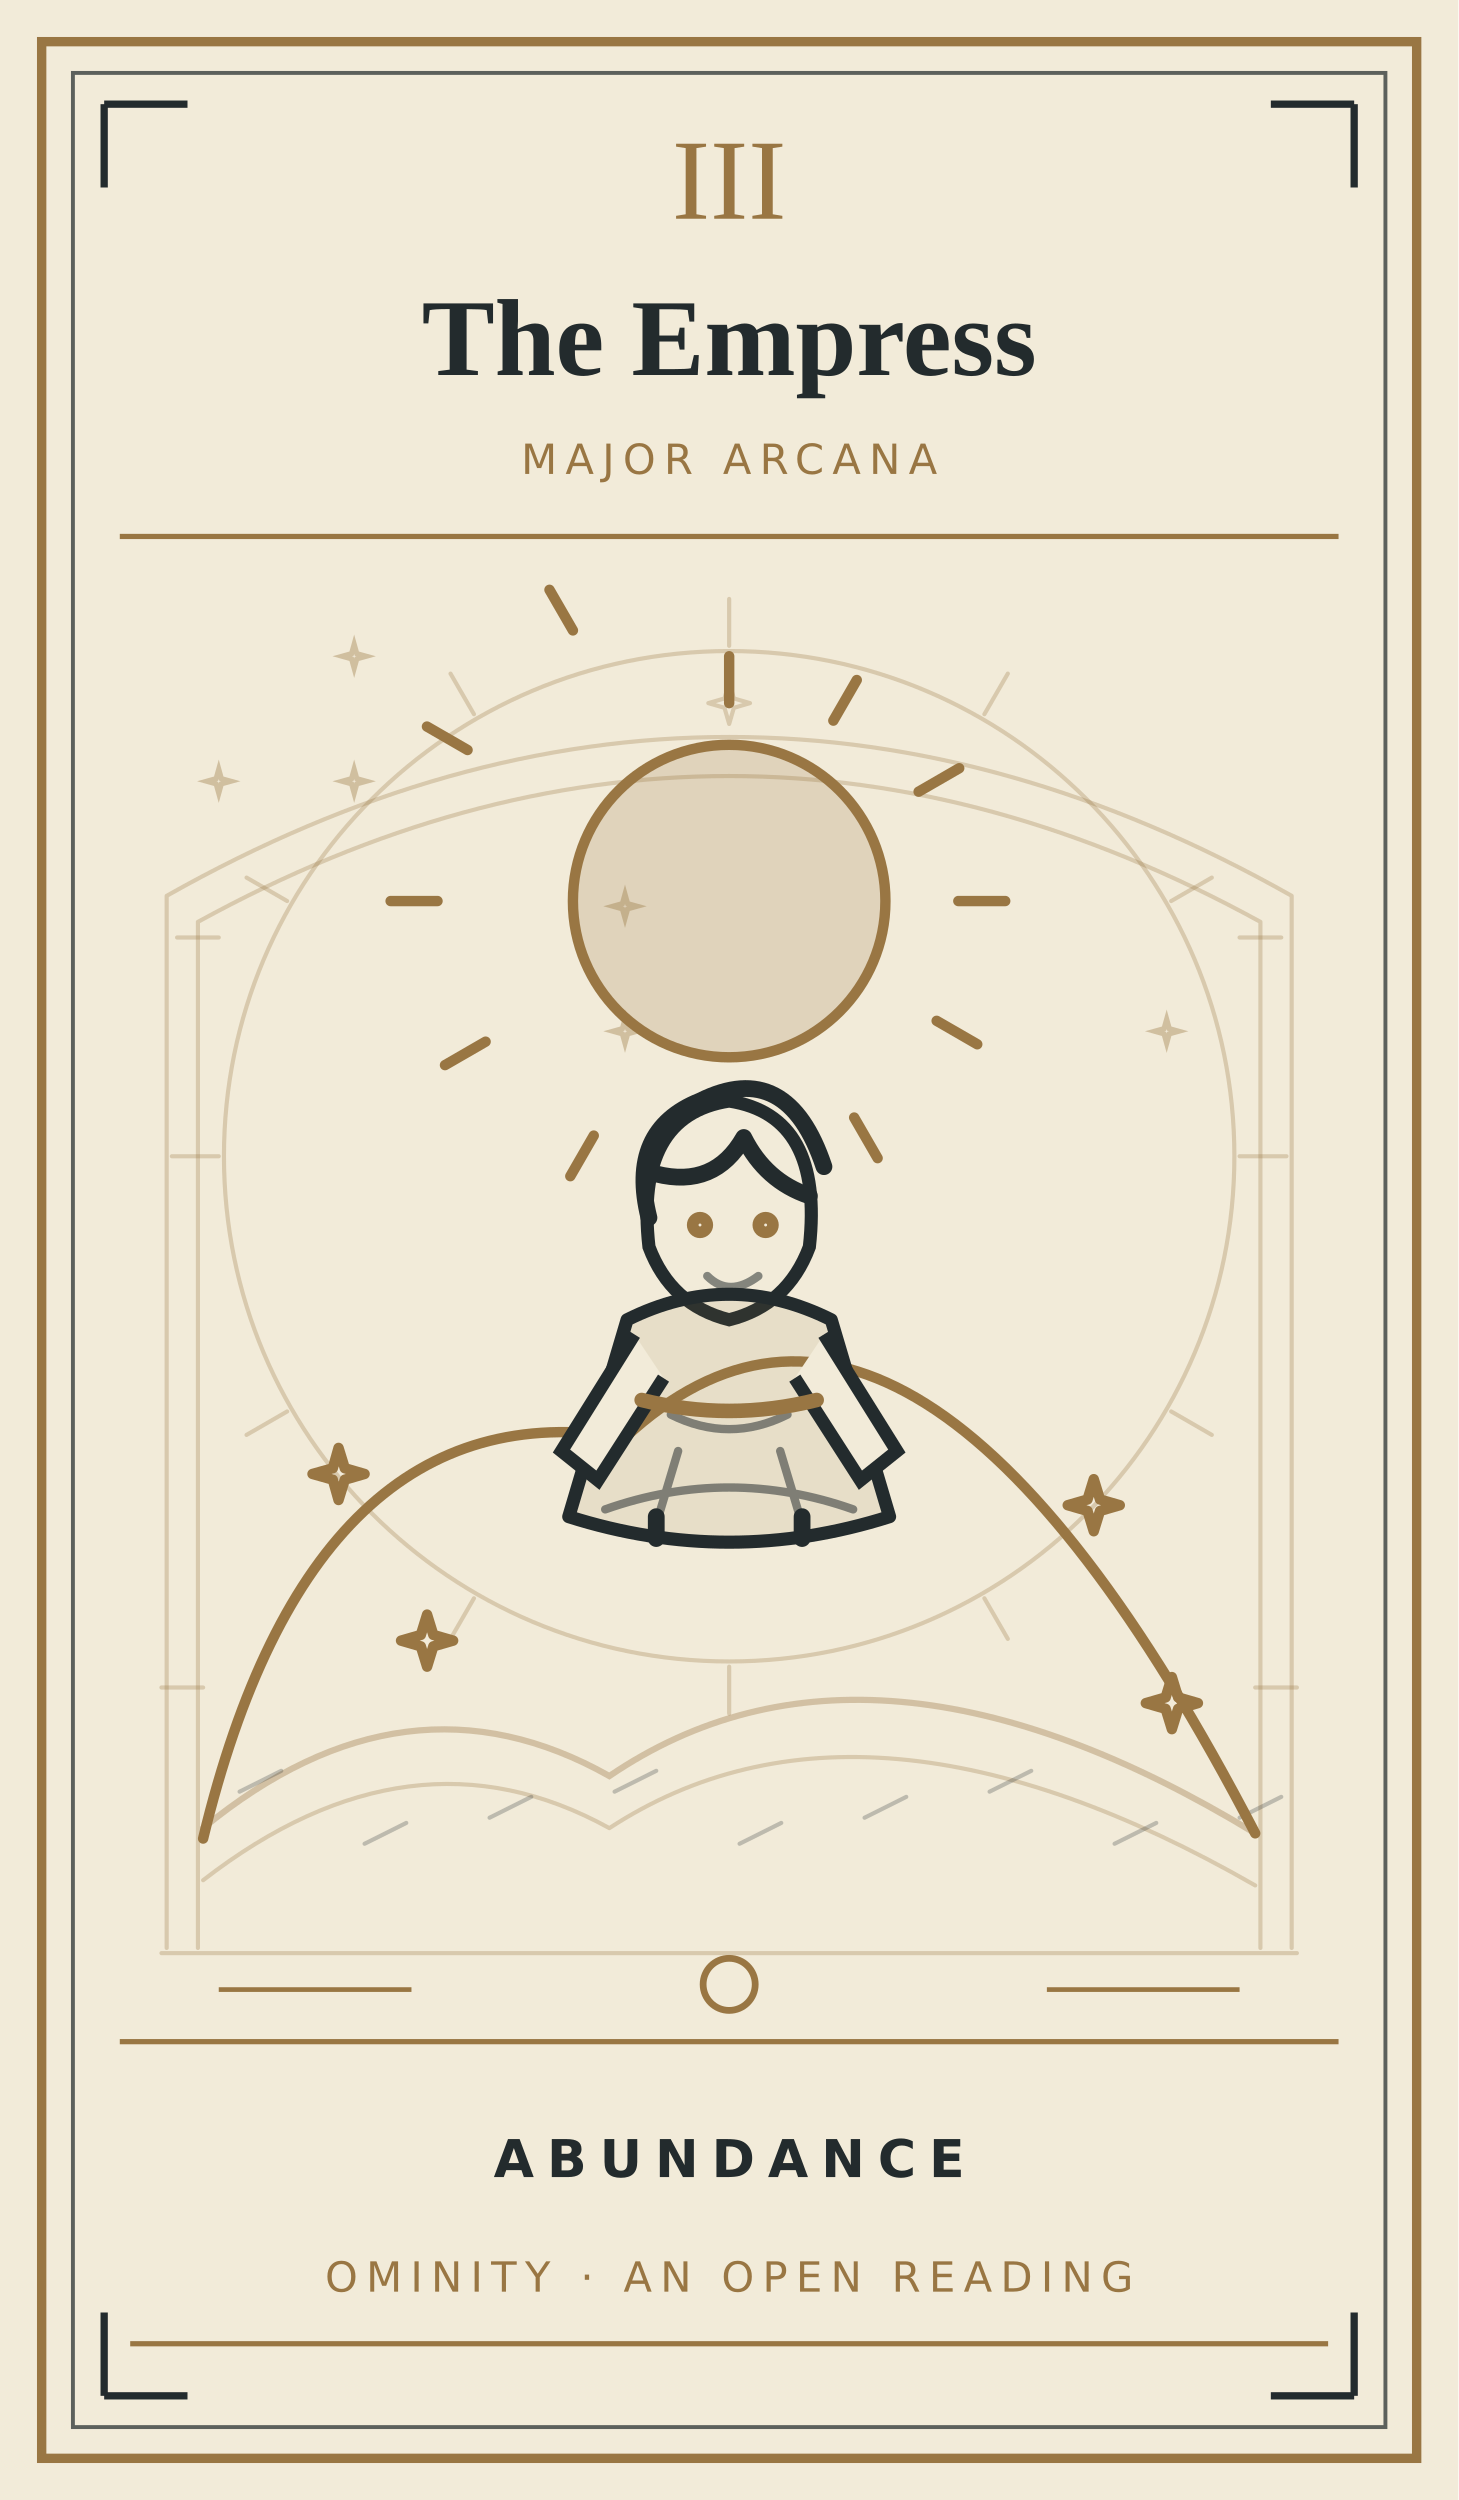
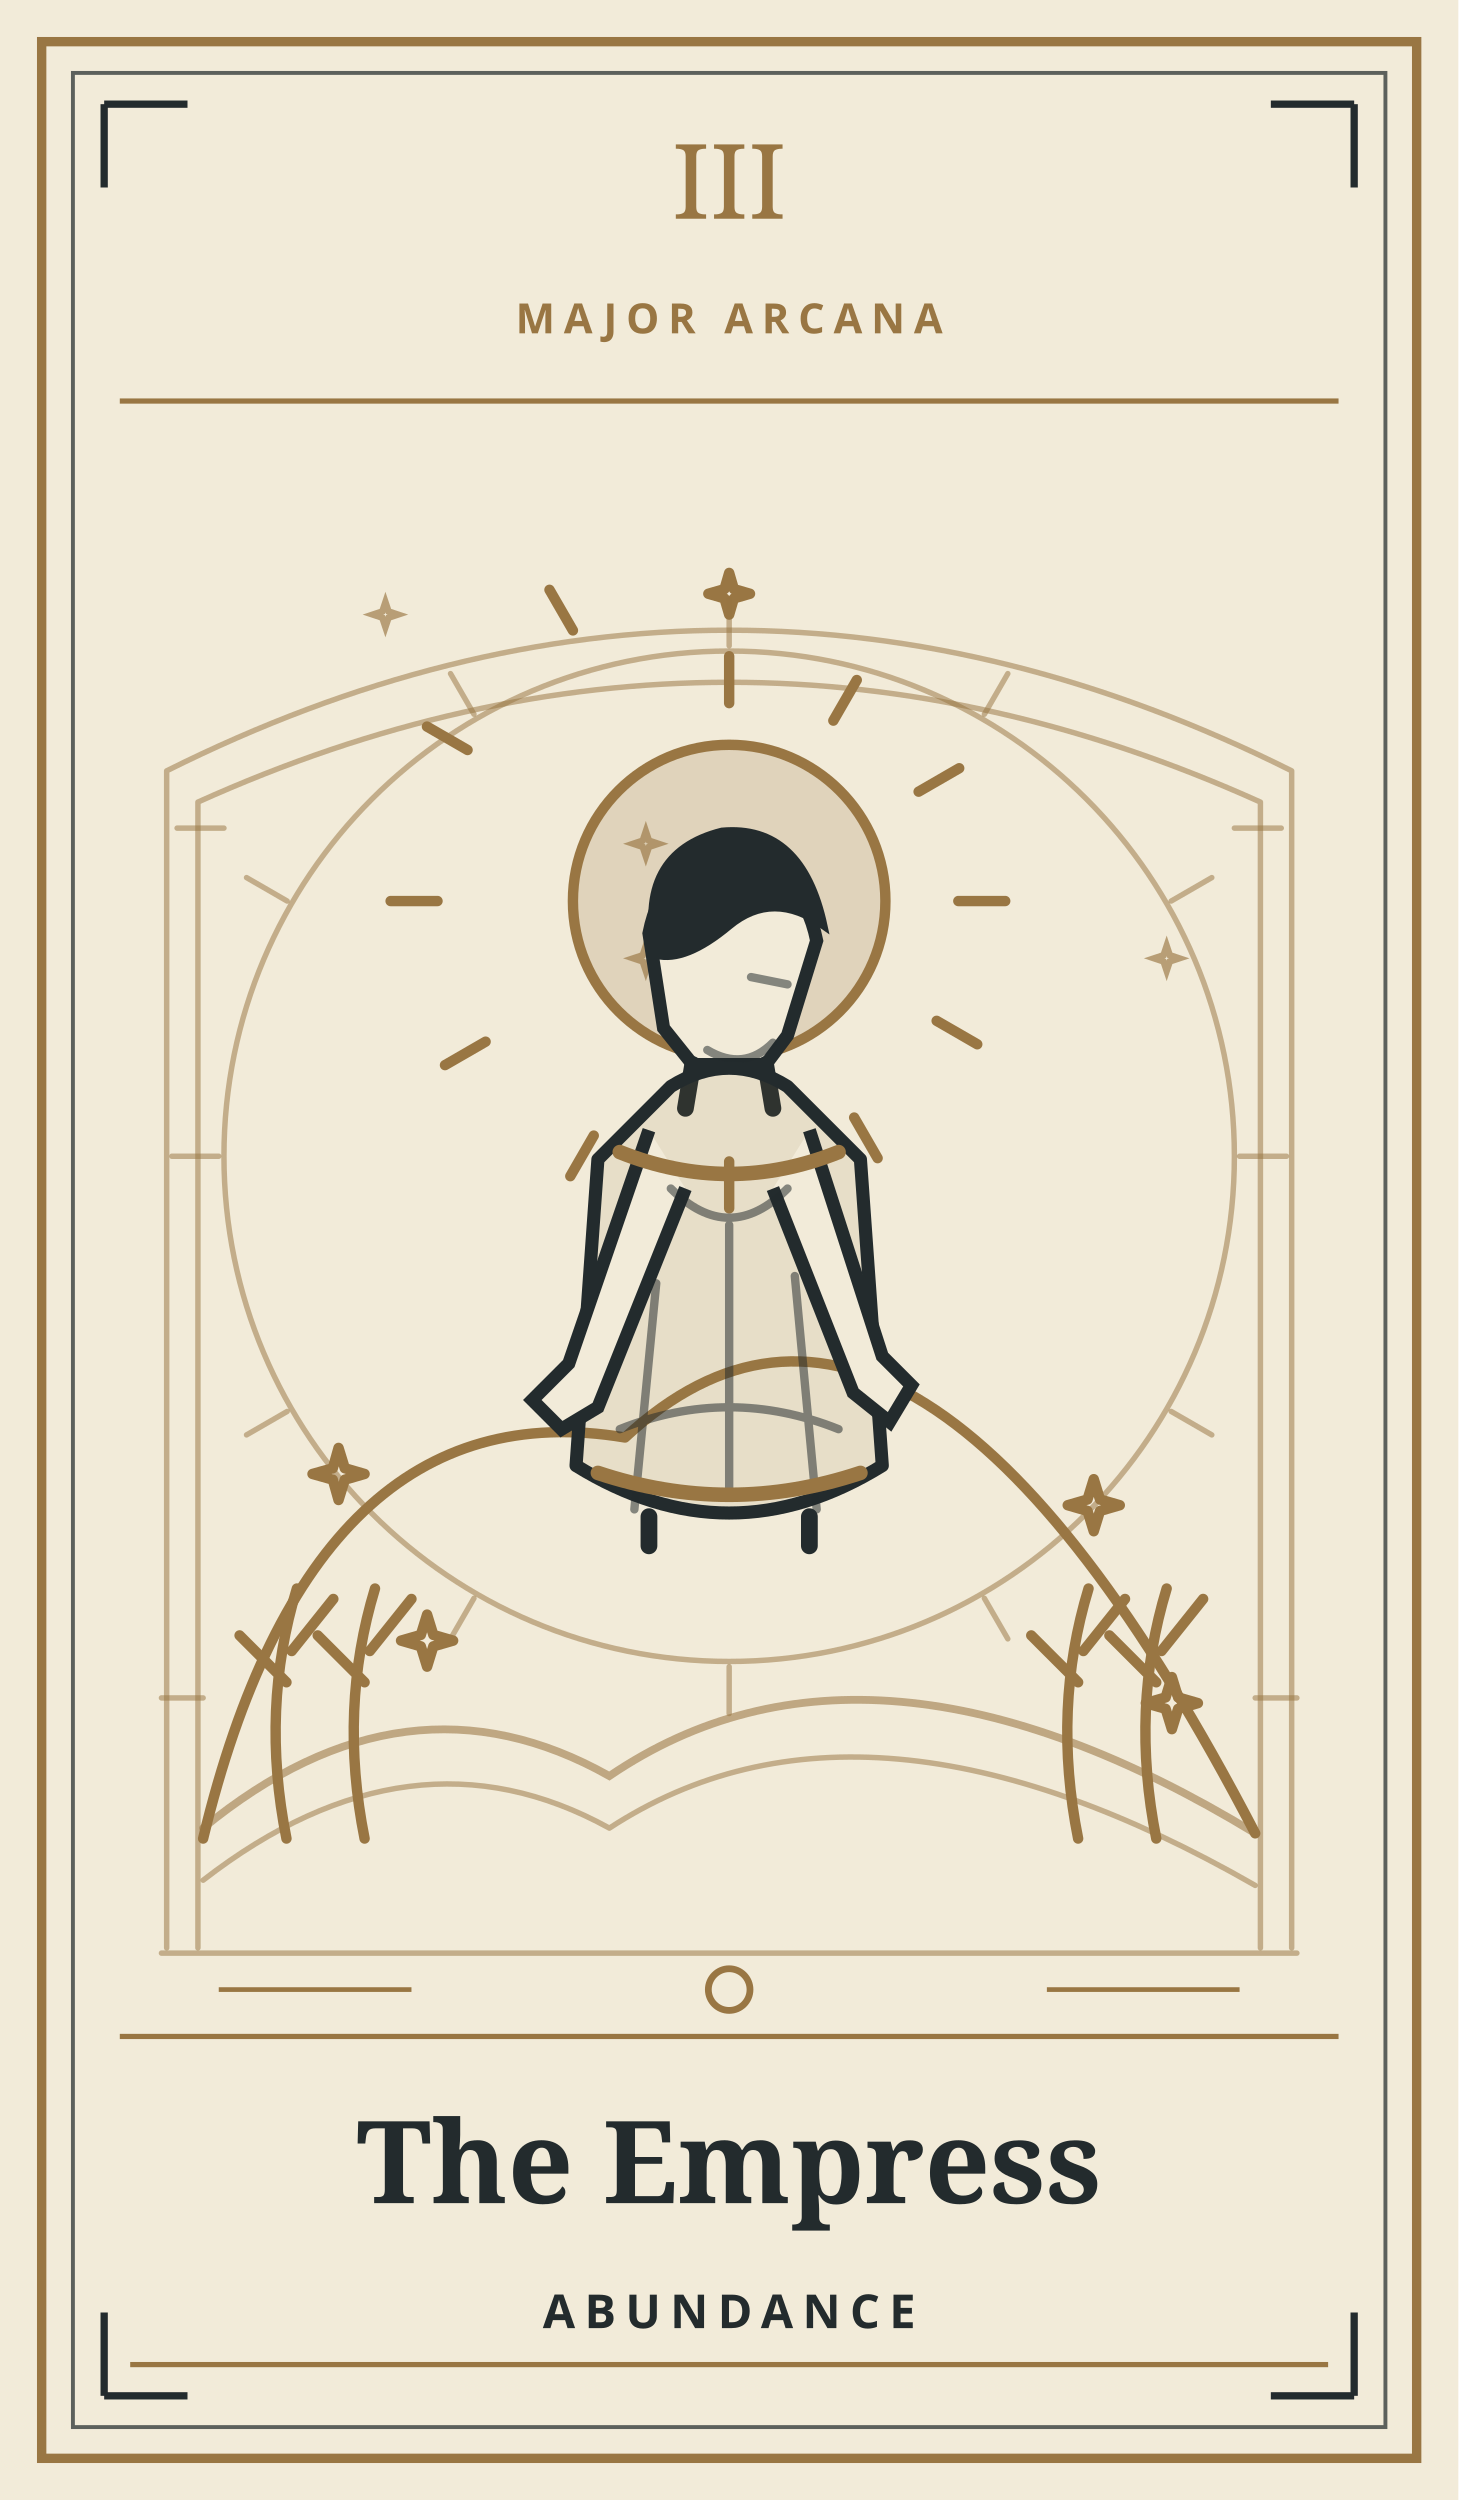
<svg xmlns="http://www.w3.org/2000/svg" width="280" height="480" viewBox="0 0 280 480" role="img" aria-labelledby="title description">
  <style>
.ink{fill:none;stroke:#232b2d;stroke-width:2.3;stroke-linecap:round;stroke-linejoin:round}
.fine{fill:none;stroke:#232b2d;stroke-opacity:.53;stroke-width:1.15;stroke-linecap:round;stroke-linejoin:round}
.gold{fill:none;stroke:#997643;stroke-width:2;stroke-linecap:round;stroke-linejoin:round}
- .faint{fill:none;stroke:#997643;stroke-opacity:.38;stroke-width:1}
+ .faint{fill:none;stroke:#997643;stroke-opacity:.66;stroke-width:1.25}
+ .inkfill{fill:#232b2d;stroke:#232b2d;stroke-width:1}
+ .distant{fill:#997643;fill-opacity:.13;stroke:#997643;stroke-opacity:.58;stroke-width:1.5;stroke-linejoin:round}
+ .terrain{fill:none;stroke:#997643;stroke-opacity:.76;stroke-width:1.9;stroke-linecap:round;stroke-linejoin:round}
+ .halo{fill:#997643;fill-opacity:.10;stroke:#997643;stroke-width:1.25}
+ .cloud{fill:none;stroke:#232b2d;stroke-opacity:.32;stroke-width:1.3;stroke-linecap:round}
+ .wind{fill:none;stroke:#997643;stroke-opacity:.60;stroke-width:1.1;stroke-linecap:round}
+ .hands{fill:none;stroke:#232b2d;stroke-width:2.4;stroke-linecap:round;stroke-linejoin:round}
+ .arch{fill:none;stroke:#997643;stroke-width:1.8;stroke-linecap:round;stroke-linejoin:round}
+ .tension{fill:none;stroke:#997643;stroke-opacity:.55;stroke-width:1.5;stroke-linecap:round}
+ .bridge{fill:none;stroke:#997643;stroke-width:2.3;stroke-linecap:round}
+ .ridge{fill:none;stroke:#232b2d;stroke-opacity:.46;stroke-width:1.6;stroke-linejoin:round}
+ .motion{fill:none;stroke:#997643;stroke-opacity:.54;stroke-width:2;stroke-linecap:round}
+ .beast{fill:#997643;fill-opacity:.23;stroke:#232b2d;stroke-width:1.8;stroke-linejoin:round}
+ .regalia{fill:#997643;fill-opacity:.25;stroke:#997643;stroke-width:1.6;stroke-linejoin:round}
+ .petal{fill:#f2ebd9;stroke:#997643;stroke-width:1.5}
.wash{fill:#997643;fill-opacity:.11;stroke:#232b2d;stroke-width:1.8;stroke-linejoin:round}
.column{fill:#f2ebd9;stroke:#232b2d;stroke-width:2.1}
.sun{fill:#997643;fill-opacity:.2;stroke:#997643;stroke-width:2}
.paperfill{fill:#f2ebd9;stroke:#232b2d;stroke-width:1.8}
.lantern{fill:#997643;fill-opacity:.35;stroke:#232b2d;stroke-width:2}
.vine{fill:none;stroke:#997643;stroke-width:2;stroke-linecap:round;stroke-linejoin:round}
.water{fill:none;stroke:#997643;stroke-width:2;stroke-linecap:round}
.chain{fill:none;stroke:#997643;stroke-width:3;stroke-dasharray:4 4}
.lightning{fill:none;stroke:#997643;stroke-width:7;stroke-linecap:square;stroke-linejoin:miter}
- .ghost{fill:none;stroke:#997643;stroke-opacity:.29;stroke-width:.8;stroke-linecap:round;stroke-linejoin:round}
- .landscape{fill:none;stroke:#997643;stroke-opacity:.36;stroke-width:1.2;stroke-linecap:round}
- .hatch{fill:none;stroke:#232b2d;stroke-opacity:.25;stroke-width:.8;stroke-linecap:round}
- .label{font:600 10px 'DejaVu Sans',sans-serif;letter-spacing:2.5px;fill:#232b2d;text-anchor:middle}
- .number{font:22px Georgia,'Times New Roman',serif;fill:#997643;text-anchor:middle}
- .title{font:600 21px Georgia,'Times New Roman',serif;fill:#232b2d;text-anchor:middle}
- .small{font:8px 'DejaVu Sans',sans-serif;letter-spacing:1.6px;fill:#997643;text-anchor:middle}
+ .ghost{fill:none;stroke:#997643;stroke-opacity:.52;stroke-width:1.05;stroke-linecap:round;stroke-linejoin:round}
+ .landscape{fill:none;stroke:#997643;stroke-opacity:.58;stroke-width:1.5;stroke-linecap:round}
+ .hatch{fill:none;stroke:#232b2d;stroke-opacity:.42;stroke-width:1;stroke-linecap:round}
</style>
  <rect width="280" height="480" fill="#f2ebd9" />
  <rect x="8" y="8" width="264" height="464" fill="none" stroke="#997643" stroke-width="1.8" />
  <rect x="14" y="14" width="252" height="452" fill="none" stroke="#232b2d" stroke-width=".75" opacity=".72" />
-   <path d="M23 103H257M23 392H257M25 450H255" stroke="#997643" stroke-width="1" />
+   <path d="M23 77H257M23 391H257M25 454H255" stroke="#997643" stroke-width="1" />
  <path d="M20 20L36 20M20 20L20 36M260 20L244 20M260 20L260 36M20 460L36 460M20 460L20 444M260 460L244 460M260 460L260 444" stroke="#232b2d" stroke-width="1.4" />
-   <text class="number" x="140" y="42">III</text>
-   <text class="title" x="140" y="72">The Empress</text>
-   <text class="small" x="140" y="91">MAJOR ARCANA</text>
+   <text class="number" x="140" y="42" font-family="Noto Serif" font-size="20" font-weight="400" fill="#997643" text-anchor="middle">III</text>
+   <text class="small" x="140" y="64" font-family="Noto Sans" font-size="8" font-weight="600" letter-spacing="1.7" fill="#997643" text-anchor="middle">MAJOR ARCANA</text>
  <g clip-path="url(#window)">
-     <path class="ghost" d="M32 374V172Q140 111 248 172V374" />
-     <path class="ghost" d="M38 374V177Q140 121 242 177V374" />
+     <path class="ghost" d="M32 374V148Q140 94 248 148V374" />
+     <path class="ghost" d="M38 374V154Q140 108 242 154V374" />
    <path class="ghost" d="M31 375H249" />
-     <path class="ghost" d="M140 131L140.9 134.1L144 135L140.9 135.9L140 139L139.1 135.9L136 135L139.1 134.1Z" />
-     <path class="ghost" d="M34 180L42 180M238 180L246 180M31 324L39 324M241 324L249 324" />
+     <path class="gold" d="M140 110L140.9 113.1L144 114L140.9 114.9L140 118L139.1 114.9L136 114L139.1 113.1Z" />
+     <path class="ghost" d="M34 159H43M237 159H246M31 326H39M241 326H249" />
    <path class="landscape" d="M39 351Q78 319 117 341Q167 307 241 352" />
    <path class="ghost" d="M39 361Q79 330 117 351Q166 319 241 362" />
-     <path class="hatch" d="M46 344L54 340" />
-     <path class="hatch" d="M70 354L78 350" />
-     <path class="hatch" d="M94 349L102 345" />
-     <path class="hatch" d="M118 344L126 340" />
-     <path class="hatch" d="M142 354L150 350" />
-     <path class="hatch" d="M166 349L174 345" />
-     <path class="hatch" d="M190 344L198 340" />
-     <path class="hatch" d="M214 354L222 350" />
-     <path class="hatch" d="M238 349L246 345" />
    <circle class="ghost" cx="140" cy="222" r="97" />
    <path class="ghost" d="M140 115L140 124" transform="rotate(0 140 222)" />
    <path class="ghost" d="M140 115L140 124" transform="rotate(30 140 222)" />
    <path class="ghost" d="M140 115L140 124" transform="rotate(60 140 222)" />
    <path class="ghost" d="M140 115L140 124" transform="rotate(90 140 222)" />
    <path class="ghost" d="M140 115L140 124" transform="rotate(120 140 222)" />
    <path class="ghost" d="M140 115L140 124" transform="rotate(150 140 222)" />
    <path class="ghost" d="M140 115L140 124" transform="rotate(180 140 222)" />
    <path class="ghost" d="M140 115L140 124" transform="rotate(210 140 222)" />
    <path class="ghost" d="M140 115L140 124" transform="rotate(240 140 222)" />
    <path class="ghost" d="M140 115L140 124" transform="rotate(270 140 222)" />
    <path class="ghost" d="M140 115L140 124" transform="rotate(300 140 222)" />
    <path class="ghost" d="M140 115L140 124" transform="rotate(330 140 222)" />
-     <path class="faint" d="M224 195.7L224.5 197.5L226.3 198L224.5 198.5L224 200.3L223.5 198.5L221.7 198L223.5 197.5Z" />
-     <path class="faint" d="M68 123.7L68.5 125.5L70.3 126L68.5 126.5L68 128.3L67.5 126.5L65.7 126L67.5 125.5Z" />
-     <path class="faint" d="M120 195.7L120.5 197.5L122.3 198L120.5 198.5L120 200.3L119.5 198.5L117.7 198L119.5 197.5Z" />
-     <path class="faint" d="M120 171.7L120.5 173.5L122.3 174L120.5 174.5L120 176.3L119.5 174.5L117.7 174L119.5 173.5Z" />
-     <path class="faint" d="M68 147.7L68.5 149.5L70.3 150L68.5 150.5L68 152.3L67.5 150.5L65.7 150L67.5 149.5Z" />
-     <path class="faint" d="M42 147.7L42.5 149.5L44.3 150L42.5 150.5L42 152.3L41.5 150.5L39.7 150L41.5 149.5Z" />
+     <path class="faint" d="M224 181.6L224.6 183.4L226.4 184L224.6 184.6L224 186.4L223.4 184.6L221.6 184L223.4 183.4Z" />
+     <path class="faint" d="M74 115.6L74.6 117.4L76.4 118L74.6 118.6L74 120.4L73.4 118.6L71.6 118L73.4 117.4Z" />
+     <path class="faint" d="M124 181.6L124.6 183.4L126.4 184L124.6 184.6L124 186.4L123.4 184.6L121.6 184L123.4 183.4Z" />
+     <path class="faint" d="M124 159.6L124.6 161.4L126.4 162L124.6 162.6L124 164.4L123.4 162.6L121.6 162L123.4 161.4Z" />
    <circle class="sun" cx="140" cy="173" r="30" />
    <path class="gold" d="M140 135L140 126" transform="rotate(0 140 173)" />
    <path class="gold" d="M140 133L140 124" transform="rotate(30 140 173)" />
    <path class="gold" d="M140 131L140 122" transform="rotate(60 140 173)" />
    <path class="gold" d="M140 129L140 120" transform="rotate(90 140 173)" />
    <path class="gold" d="M140 127L140 118" transform="rotate(120 140 173)" />
    <path class="gold" d="M140 125L140 116" transform="rotate(150 140 173)" />
    <path class="gold" d="M140 123L140 114" transform="rotate(180 140 173)" />
    <path class="gold" d="M140 121L140 112" transform="rotate(210 140 173)" />
    <path class="gold" d="M140 119L140 110" transform="rotate(240 140 173)" />
    <path class="gold" d="M140 117L140 108" transform="rotate(270 140 173)" />
    <path class="gold" d="M140 115L140 106" transform="rotate(300 140 173)" />
    <path class="gold" d="M140 113L140 104" transform="rotate(330 140 173)" />
    <path class="vine" d="M39 353Q60 266 120 276Q175 225 241 352" />
    <g transform="translate(140 294) scale(1.4 1.4)">
-       <path class="paperfill" d="M-11 -39Q-13 -57 0 -59Q13 -57 11 -39Q8 -31 0 -29Q-8 -31 -11 -39Z" />
-       <path class="ink" d="M-11 -43Q-14 -55 -4 -59Q8 -65 13 -50M-10 -49Q-2 -47 2 -54Q5 -48 11 -46" />
-       <circle class="gold" cx="-4" cy="-42" r="0.8" />
-       <circle class="gold" cx="5" cy="-42" r="0.8" />
-       <path class="fine" d="M-3 -35Q0 -32 4 -35" />
-       <path class="wash" d="M-14 -29Q0 -36 14 -29L22 -2Q0 5 -22 -2Z" />
-       <path class="paperfill" d="M-13 -27L-23 -11L-18 -7L-9 -21M13 -27L23 -11L18 -7L9 -21" />
-       <path class="fine" d="M-8 -16Q0 -12 8 -16M-17 -3Q0 -9 17 -3M-7 -11L-10 -1M7 -11L10 -1" />
-       <path class="ink" d="M-10 -2L-10 1M10 -2L10 1" />
-       <path class="gold" d="M-12 -18Q0 -15 12 -18" />
+       <path class="paperfill" d="M-9 -69L-11 -82Q-9 -92 0 -93Q10 -91 12 -81L8 -68L5 -64H-5Z" />
+       <path class="inkfill" d="M-10 -79Q-13 -93 -1 -96Q10 -97 13 -83Q6 -88 0 -83Q-6 -78 -10 -79Z" />
+       <path class="fine" d="M3 -76L8 -75M-3 -66Q2 -63 6 -67" />
+       <path class="ink" d="M-5 -64L-6 -58M5 -64L6 -58" />
+       <path class="wash" d="M-8 -61Q0 -66 8 -61L18 -51L21 -9Q0 4 -21 -9L-18 -51Z" />
+       <path class="paperfill" d="M-11 -55L-22 -23L-27 -18L-23 -14L-18 -17L-6 -47M11 -55L21 -24L25 -20L22 -15L17 -19L6 -47" />
+       <path class="fine" d="M-8 -47Q0 -39 8 -47M-15 -14Q0 -20 15 -14M-10 -34L-13 -3M9 -35L12 -3M0 -42V-5" />
+       <path class="gold" d="M-18 -8Q0 -2 18 -8M-15 -52Q0 -46 15 -52" />
+       <path class="ink" d="M-11 -2L-11 2M11 -2L11 2" />
    </g>
    <path class="vine" d="M65 278L66.2 281.9L70 283L66.2 284.1L65 288L63.9 284.1L60 283L63.9 281.9Z" />
    <path class="vine" d="M82 310L83.2 313.9L87 315L83.2 316.1L82 320L80.8 316.1L77 315L80.8 313.9Z" />
    <path class="vine" d="M210 284L211.2 287.9L215 289L211.2 290.1L210 294L208.8 290.1L205 289L208.8 287.9Z" />
    <path class="vine" d="M225 322L226.2 325.9L230 327L226.2 328.1L225 332L223.8 328.1L220 327L223.8 325.9Z" />
+     <path class="vine" d="M55 353Q50 328 57 305M55 323L46 314M56 317L64 307" />
+     <path class="vine" d="M70 353Q65 328 72 305M70 323L61 314M71 317L79 307" />
+     <path class="vine" d="M207 353Q202 328 209 305M207 323L198 314M208 317L216 307" />
+     <path class="vine" d="M222 353Q217 328 224 305M222 323L213 314M223 317L231 307" />
  </g>
  <defs>
    <clipPath id="window">
-       <rect x="24" y="106" width="232" height="282" />
+       <rect x="24" y="79" width="232" height="309" />
    </clipPath>
  </defs>
-   <path d="M42 382L79 382M201 382L238 382" stroke="#997643" stroke-width=".9" />
-   <circle cx="140" cy="381" r="5" fill="none" stroke="#997643" stroke-width="1.3" />
-   <text class="label" x="140" y="418">ABUNDANCE</text>
-   <text class="small" x="140" y="440">OMINITY · AN OPEN READING</text>
+   <path d="M42 382H79M201 382H238" stroke="#997643" stroke-width=".9" />
+   <circle cx="140" cy="382" r="4" fill="none" stroke="#997643" stroke-width="1.3" />
+   <text class="title" x="140" y="423" font-family="Noto Serif" font-size="22" font-weight="600" fill="#232b2d" text-anchor="middle">The Empress</text>
+   <text class="label" x="140" y="447" font-family="Noto Sans" font-size="9" font-weight="600" letter-spacing="1.8" fill="#232b2d" text-anchor="middle">ABUNDANCE</text>
</svg>
